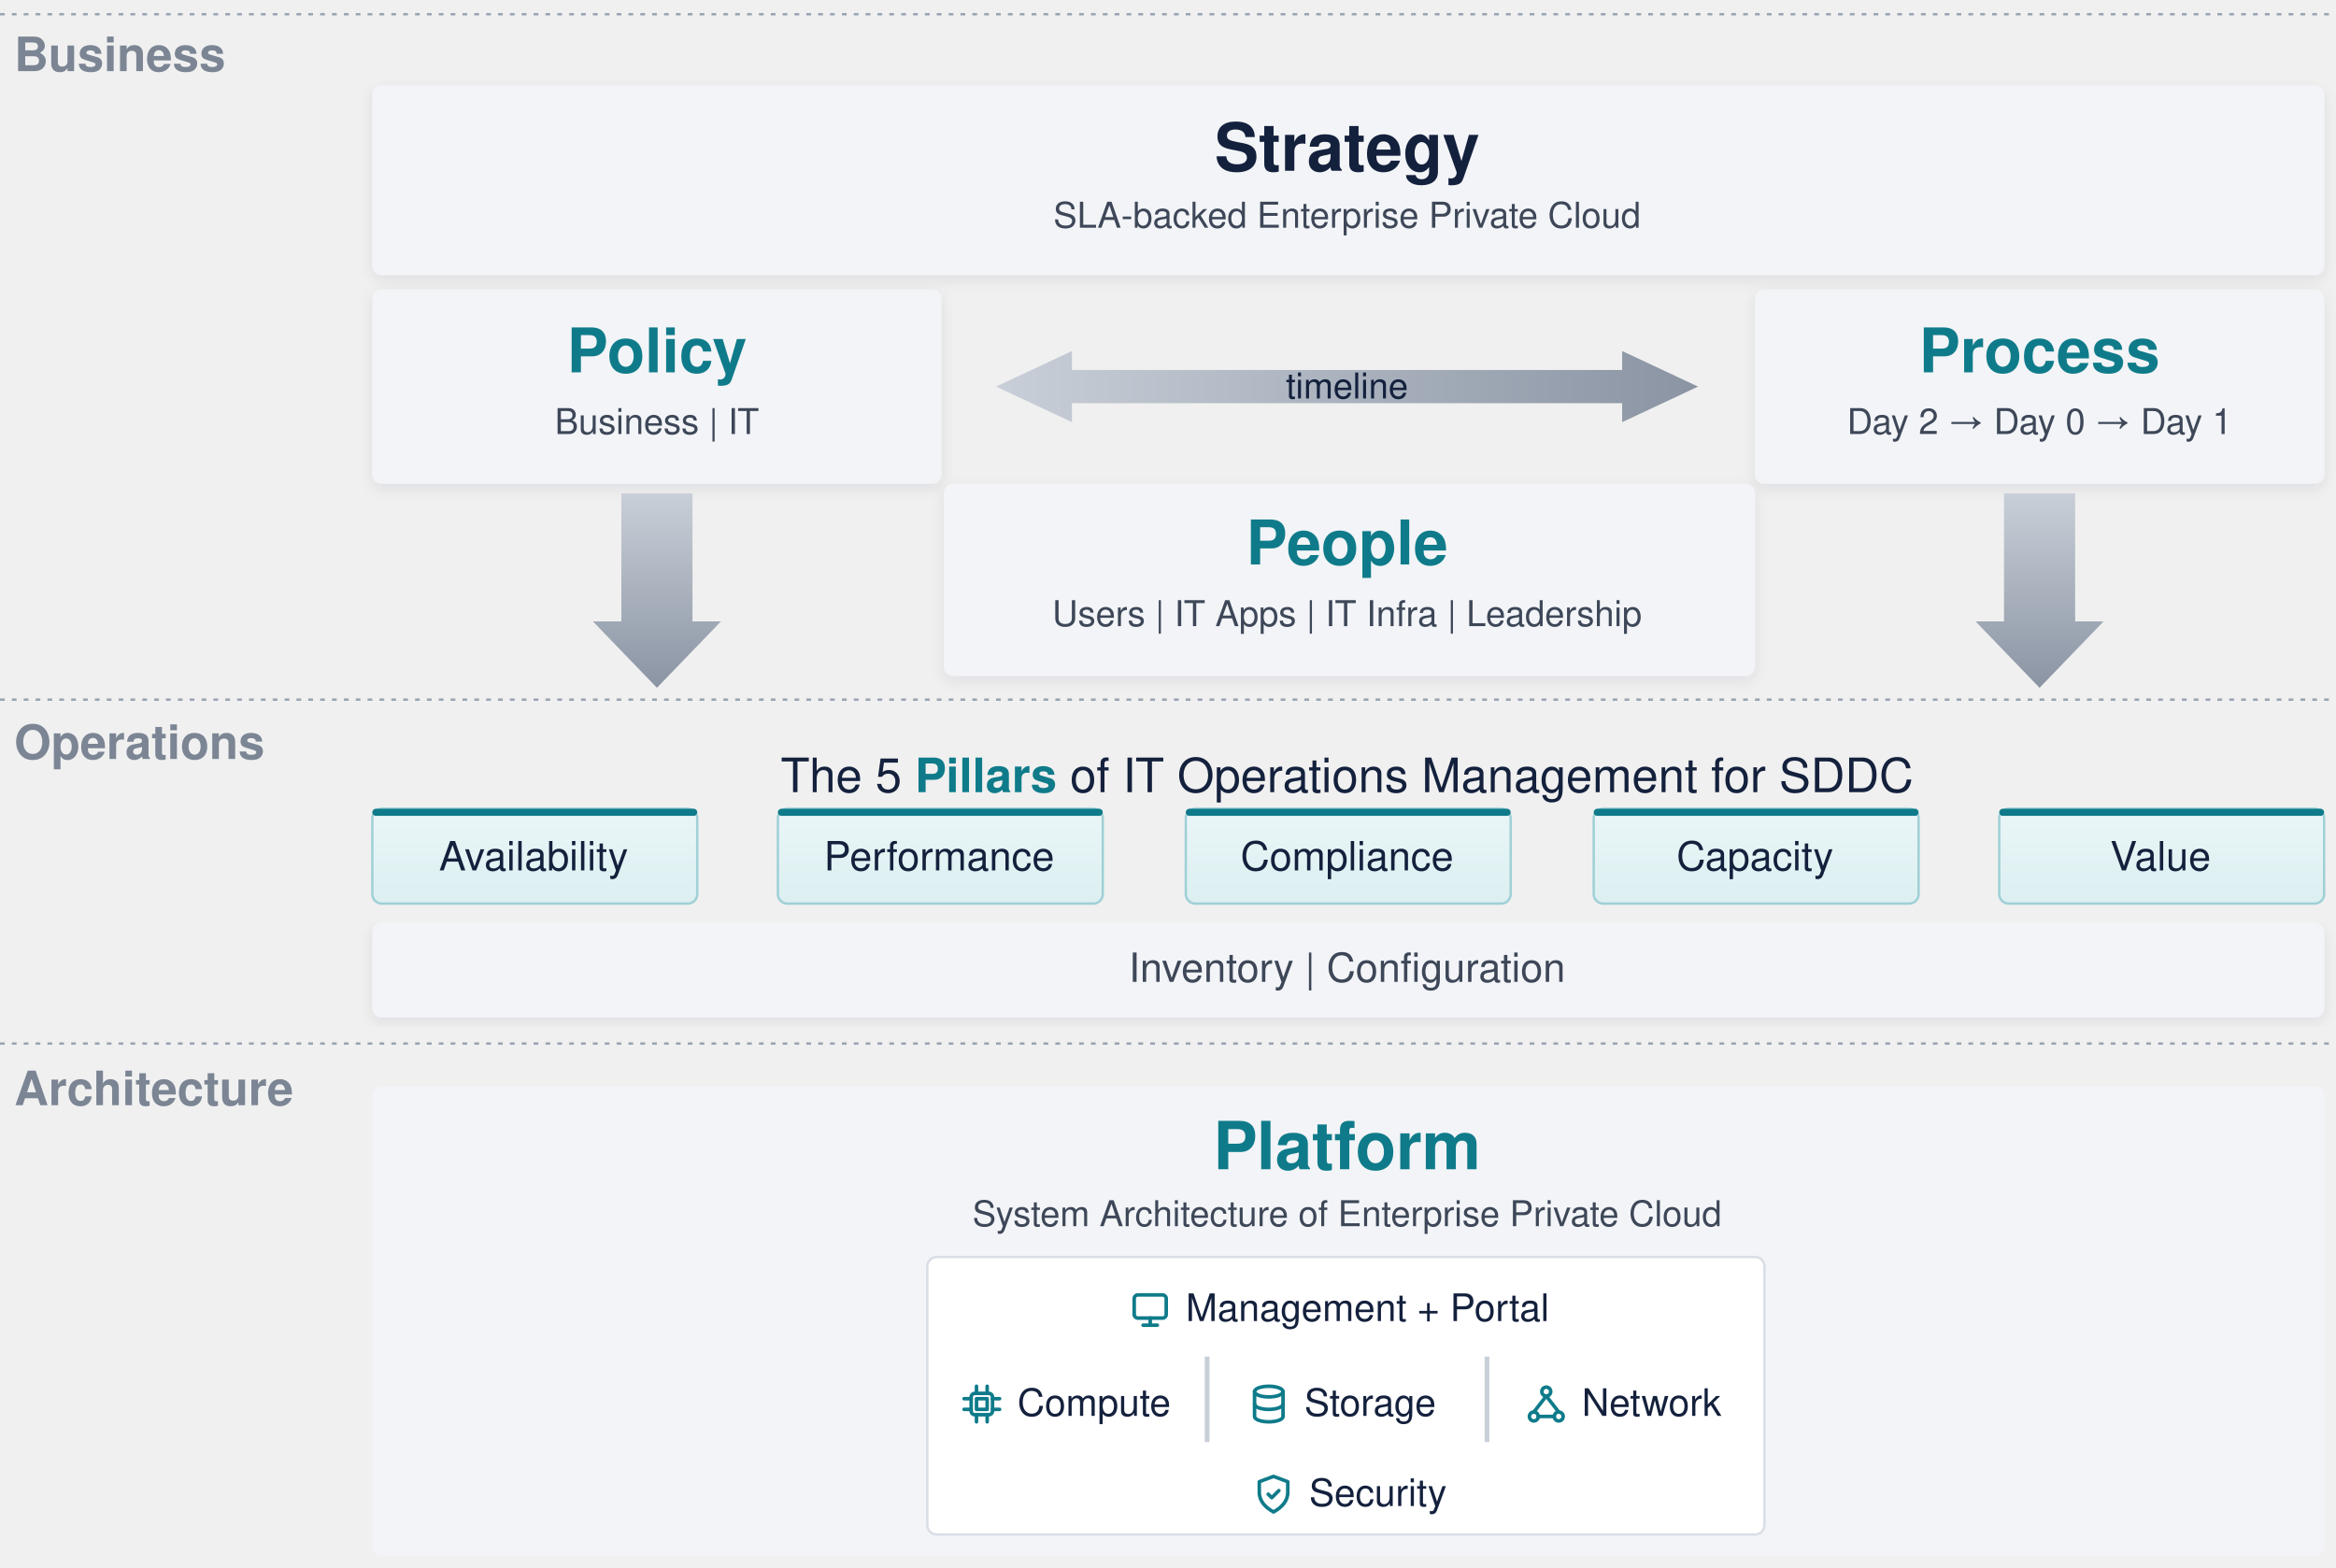
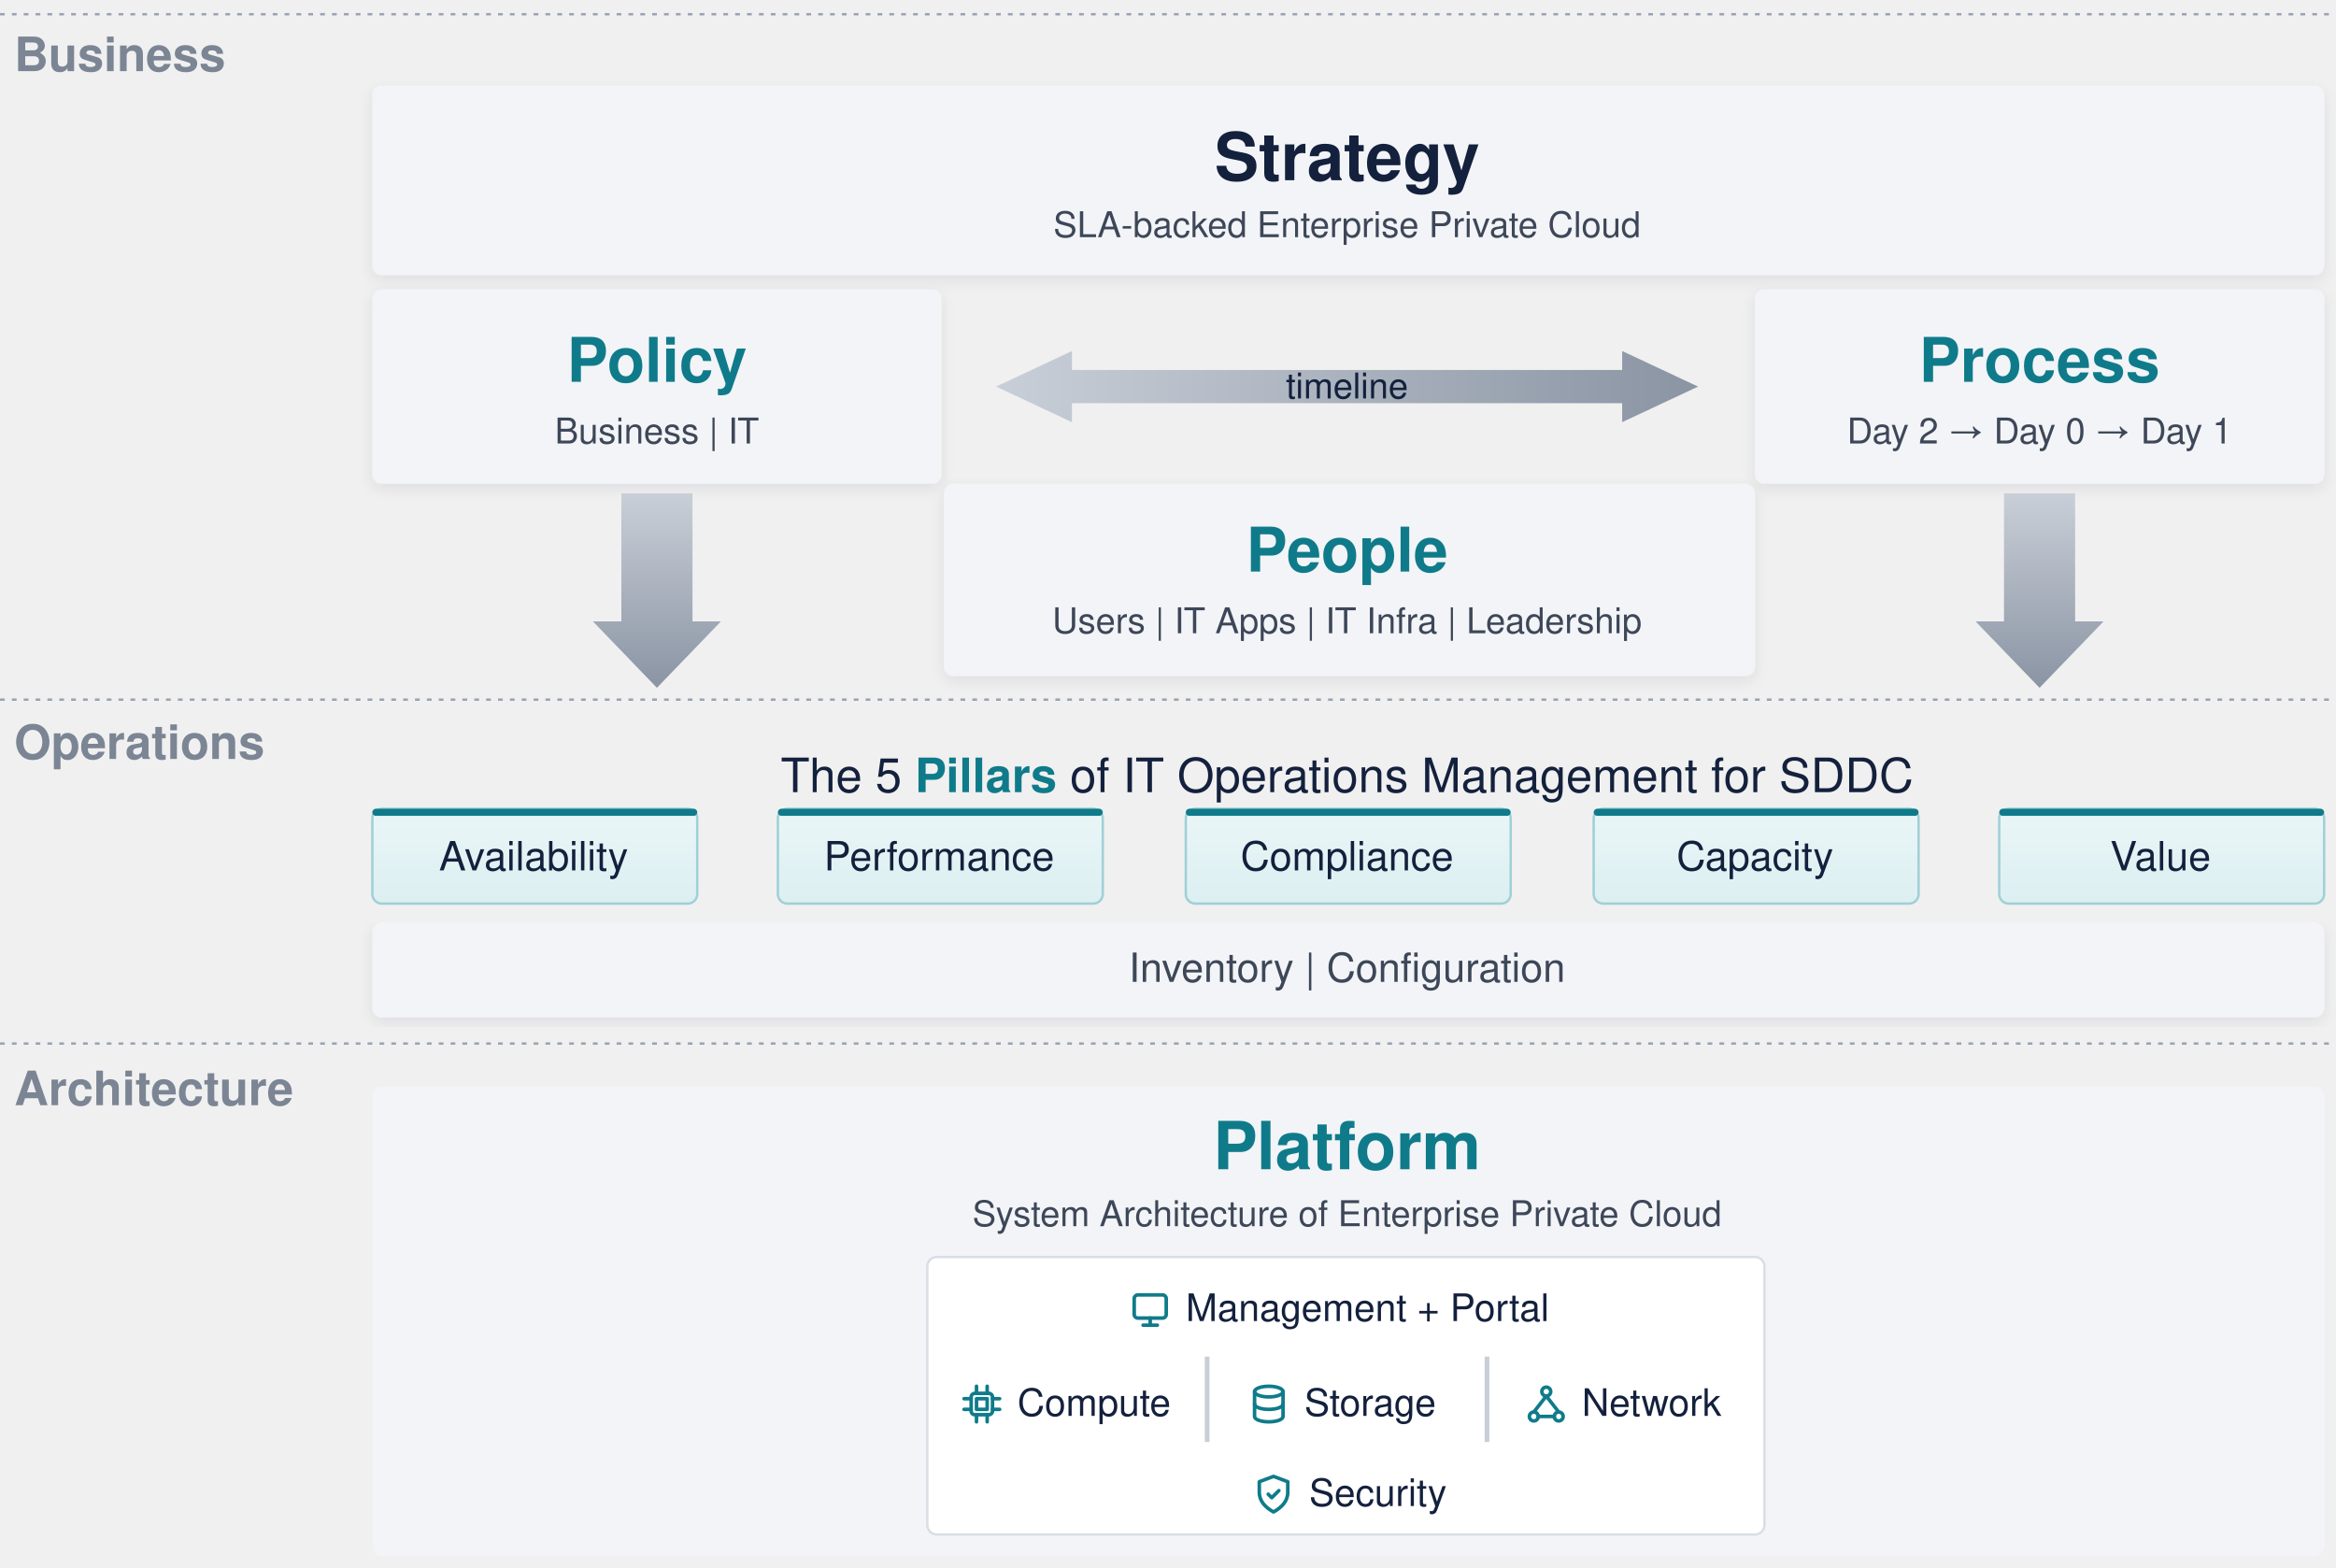
<svg xmlns="http://www.w3.org/2000/svg" viewBox="0 0 985 661" width="985" height="661" font-family="'Segoe UI', Helvetica, Arial, sans-serif">
  <defs>
    <linearGradient id="arrowG" x1="0" y1="0" x2="1" y2="0">
      <stop offset="0" stop-color="#C9CFD8" />
      <stop offset="1" stop-color="#8A94A3" />
    </linearGradient>
    <linearGradient id="arrowV" x1="0" y1="0" x2="0" y2="1">
      <stop offset="0" stop-color="#C9CFD8" />
      <stop offset="1" stop-color="#8A94A3" />
    </linearGradient>
    <linearGradient id="pillarHi" x1="0" y1="0" x2="0" y2="1">
      <stop offset="0" stop-color="#EAF6F7" />
      <stop offset="1" stop-color="#DCEFF1" />
    </linearGradient>
    <filter id="soft" x="-5%" y="-5%" width="110%" height="115%">
      <feDropShadow dx="0" dy="2" stdDeviation="3" flood-color="#14213D" flood-opacity="0.08" />
    </filter>
  </defs>
  <line x1="0" y1="6" x2="985" y2="6" stroke="#9AA3B2" stroke-width="1" stroke-dasharray="2 3" />
  <line x1="0" y1="295" x2="985" y2="295" stroke="#9AA3B2" stroke-width="1" stroke-dasharray="2 3" />
  <line x1="0" y1="440" x2="985" y2="440" stroke="#9AA3B2" stroke-width="1" stroke-dasharray="2 3" />
  <text x="6" y="30" font-size="20" font-weight="600" fill="#7B8594">Business</text>
  <text x="6" y="320" font-size="20" font-weight="600" fill="#7B8594">Operations</text>
  <text x="6" y="466" font-size="20" font-weight="600" fill="#7B8594">Architecture</text>
  <rect x="157" y="36" width="823" height="80" rx="4" fill="#F2F4F7" filter="url(#soft)" />
-   <text x="568" y="72" text-anchor="middle" font-size="28" font-weight="700" fill="#14213D">Strategy</text>
-   <text x="568" y="96" text-anchor="middle" font-size="15" fill="#3D4758">SLA-backed Enterprise Private Cloud</text>
+   <text x="568" y="76" text-anchor="middle" font-size="28" font-weight="700" fill="#14213D">Strategy</text>
+   <text x="568" y="100" text-anchor="middle" font-size="15" fill="#3D4758">SLA-backed Enterprise Private Cloud</text>
  <rect x="157" y="122" width="240" height="82" rx="4" fill="#F2F4F7" filter="url(#soft)" />
-   <text x="277" y="157" text-anchor="middle" font-size="26" font-weight="700" fill="#0F7B8A">Policy</text>
-   <text x="277" y="183" text-anchor="middle" font-size="15" fill="#3D4758">Business | IT</text>
+   <text x="277" y="161" text-anchor="middle" font-size="26" font-weight="700" fill="#0F7B8A">Policy</text>
+   <text x="277" y="187" text-anchor="middle" font-size="15" fill="#3D4758">Business | IT</text>
  <rect x="740" y="122" width="240" height="82" rx="4" fill="#F2F4F7" filter="url(#soft)" />
-   <text x="860" y="157" text-anchor="middle" font-size="26" font-weight="700" fill="#0F7B8A">Process</text>
-   <text x="860" y="183" text-anchor="middle" font-size="15" fill="#3D4758">Day 2 → Day 0 → Day 1</text>
+   <text x="860" y="161" text-anchor="middle" font-size="26" font-weight="700" fill="#0F7B8A">Process</text>
+   <text x="860" y="187" text-anchor="middle" font-size="15" fill="#3D4758">Day 2 → Day 0 → Day 1</text>
  <rect x="398" y="204" width="342" height="81" rx="4" fill="#F2F4F7" filter="url(#soft)" />
-   <text x="568" y="238" text-anchor="middle" font-size="26" font-weight="700" fill="#0F7B8A">People</text>
-   <text x="568" y="264" text-anchor="middle" font-size="15" fill="#3D4758">Users | IT Apps | IT Infra | Leadership</text>
+   <text x="568" y="241" text-anchor="middle" font-size="26" font-weight="700" fill="#0F7B8A">People</text>
+   <text x="568" y="267" text-anchor="middle" font-size="15" fill="#3D4758">Users | IT Apps | IT Infra | Leadership</text>
  <polygon points="420,163 452,148 452,156 684,156 684,148 716,163 684,178 684,170 452,170 452,178" fill="url(#arrowG)" />
  <text x="568" y="168" text-anchor="middle" font-size="15" fill="#14213D">timeline</text>
  <polygon points="262,208 292,208 292,262 304,262 277,290 250,262 262,262" fill="url(#arrowV)" />
  <polygon points="845,208 875,208 875,262 887,262 860,290 833,262 845,262" fill="url(#arrowV)" />
  <text x="568" y="334" text-anchor="middle" font-size="20" fill="#14213D">The 5 <tspan font-weight="700" fill="#0F7B8A">Pillars</tspan> of IT Operations Management for SDDC</text>
  <g font-size="17" text-anchor="middle" fill="#14213D">
    <rect x="157" y="341" width="137" height="40" rx="4" fill="url(#pillarHi)" stroke="#9FD0D6" stroke-width="1" />
    <rect x="157" y="341" width="137" height="3" rx="1.5" fill="#0F7B8A" />
    <text x="225" y="367">Availability</text>
    <rect x="328" y="341" width="137" height="40" rx="4" fill="url(#pillarHi)" stroke="#9FD0D6" stroke-width="1" />
    <rect x="328" y="341" width="137" height="3" rx="1.5" fill="#0F7B8A" />
    <text x="396" y="367">Performance</text>
    <rect x="500" y="341" width="137" height="40" rx="4" fill="url(#pillarHi)" stroke="#9FD0D6" stroke-width="1" />
    <rect x="500" y="341" width="137" height="3" rx="1.5" fill="#0F7B8A" />
    <text x="568" y="367">Compliance</text>
    <rect x="672" y="341" width="137" height="40" rx="4" fill="url(#pillarHi)" stroke="#9FD0D6" stroke-width="1" />
    <rect x="672" y="341" width="137" height="3" rx="1.5" fill="#0F7B8A" />
    <text x="740" y="367">Capacity</text>
    <rect x="843" y="341" width="137" height="40" rx="4" fill="url(#pillarHi)" stroke="#9FD0D6" stroke-width="1" />
    <rect x="843" y="341" width="137" height="3" rx="1.5" fill="#0F7B8A" />
    <text x="911" y="367">Value</text>
  </g>
  <rect x="157" y="389" width="823" height="40" rx="4" fill="#F2F4F7" filter="url(#soft)" />
  <text x="568" y="414" text-anchor="middle" font-size="17" fill="#3D4758">Inventory | Configuration</text>
  <rect x="157" y="458" width="823" height="198" rx="4" fill="#F2F4F7" />
  <text x="568" y="493" text-anchor="middle" font-size="28" font-weight="700" fill="#0F7B8A">Platform</text>
  <text x="568" y="517" text-anchor="middle" font-size="15" fill="#3D4758">System Architecture of Enterprise Private Cloud</text>
  <rect x="391" y="530" width="353" height="117" rx="4" fill="#FFFFFF" stroke="#D9DEE6" stroke-width="1" />
  <text x="500" y="557" font-size="16" fill="#14213D">Management + Portal</text>
  <g transform="translate(476,543) scale(0.75)" fill="none" stroke="#0F7B8A" stroke-width="2" stroke-linecap="round" stroke-linejoin="round">
    <rect x="3" y="4" width="18" height="13" rx="2" />
    <path d="M8 21h8M12 17v4" />
  </g>
  <text x="429" y="597" font-size="16" fill="#14213D">Compute</text>
  <g transform="translate(405,583) scale(0.75)" fill="none" stroke="#0F7B8A" stroke-width="2" stroke-linecap="round" stroke-linejoin="round">
    <rect x="6" y="6" width="12" height="12" rx="2" />
    <rect x="9" y="9" width="6" height="6" />
    <path d="M9 2v4M15 2v4M9 18v4M15 18v4M2 9h4M2 15h4M18 9h4M18 15h4" />
  </g>
  <rect x="508" y="572" width="2" height="36" fill="#C9CFD8" />
  <text x="550" y="597" font-size="16" fill="#14213D">Storage</text>
  <g transform="translate(526,583) scale(0.75)" fill="none" stroke="#0F7B8A" stroke-width="2" stroke-linecap="round" stroke-linejoin="round">
    <ellipse cx="12" cy="5" rx="8" ry="3" />
    <path d="M4 5v14c0 1.7 3.6 3 8 3s8-1.3 8-3V5" />
    <path d="M4 12c0 1.7 3.6 3 8 3s8-1.3 8-3" />
  </g>
  <rect x="626" y="572" width="2" height="36" fill="#C9CFD8" />
  <text x="667" y="597" font-size="16" fill="#14213D">Network</text>
  <g transform="translate(643,583) scale(0.75)" fill="none" stroke="#0F7B8A" stroke-width="2" stroke-linecap="round" stroke-linejoin="round">
    <circle cx="12" cy="5" r="2.5" />
    <circle cx="5" cy="19" r="2.5" />
    <circle cx="19" cy="19" r="2.5" />
    <path d="M12 7.5L5 16.5M12 7.5L19 16.5M7.5 19h9" />
  </g>
  <text x="552" y="635" font-size="16" fill="#14213D">Security</text>
  <g transform="translate(528,621) scale(0.75)" fill="none" stroke="#0F7B8A" stroke-width="2" stroke-linecap="round" stroke-linejoin="round">
    <path d="M12 2L20 5v6c0 5-3.5 8.5-8 11-4.5-2.5-8-6-8-11V5z" />
    <path d="M9 12l2 2 4-4" />
  </g>
</svg>
